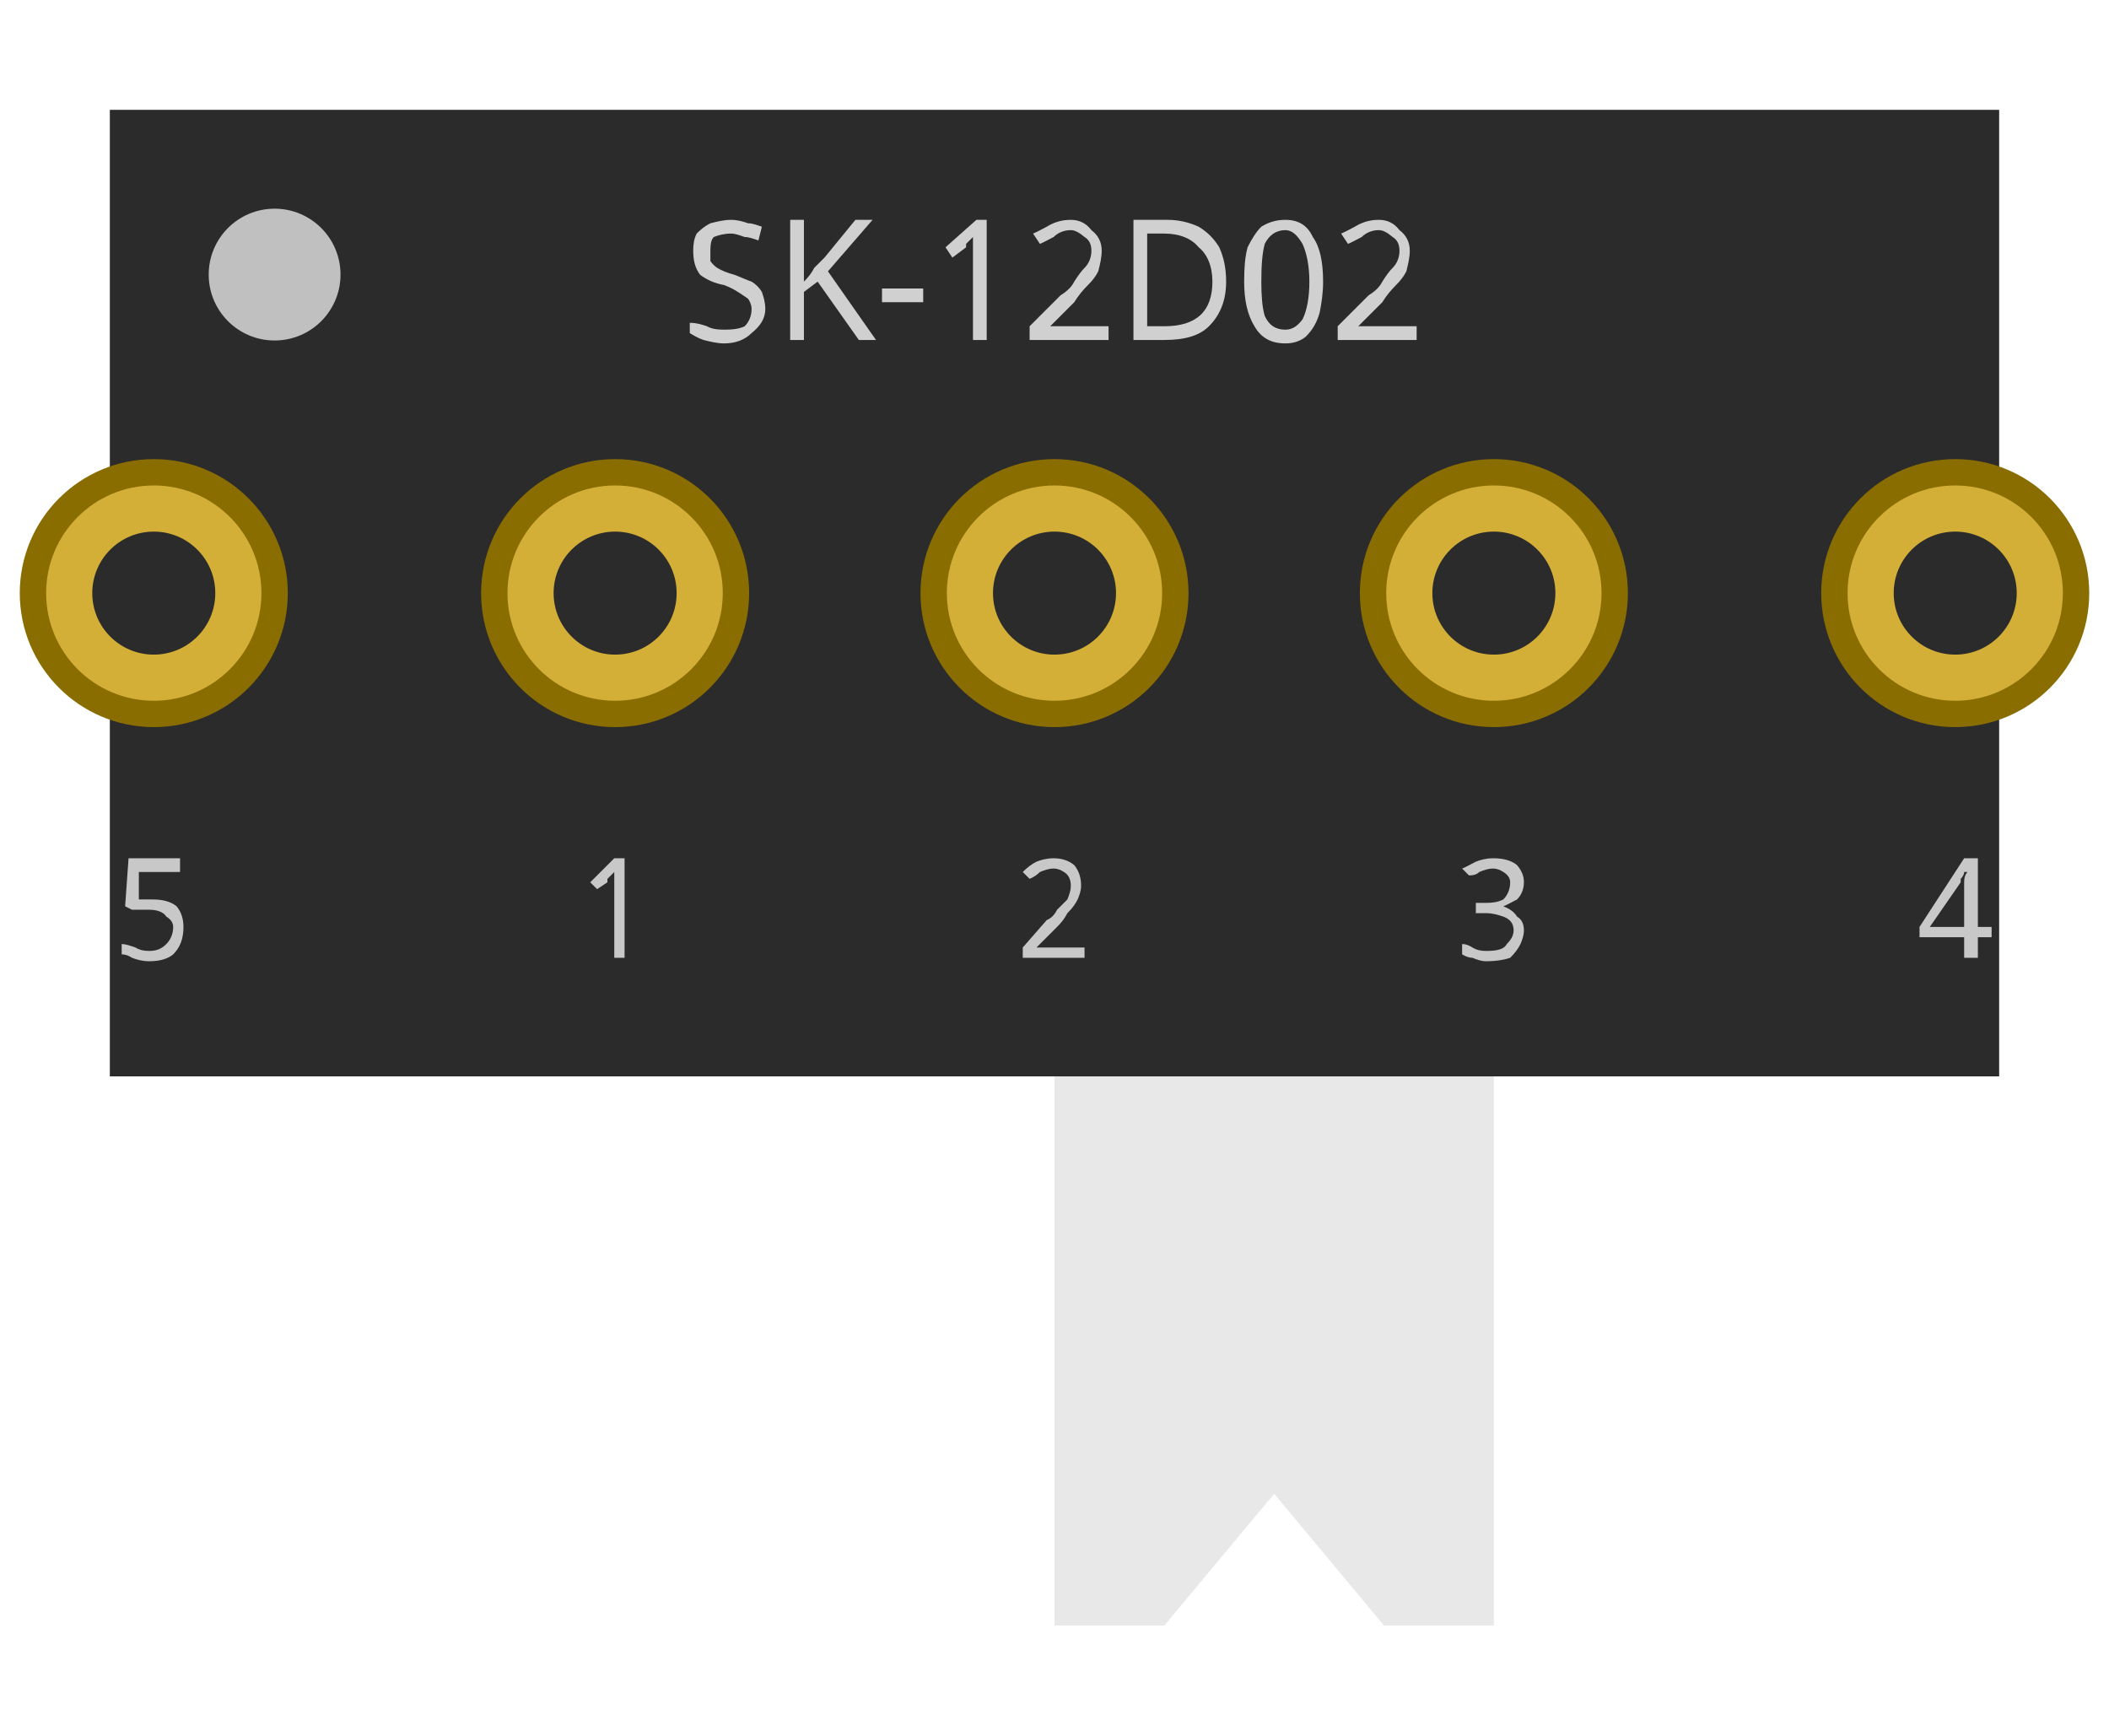
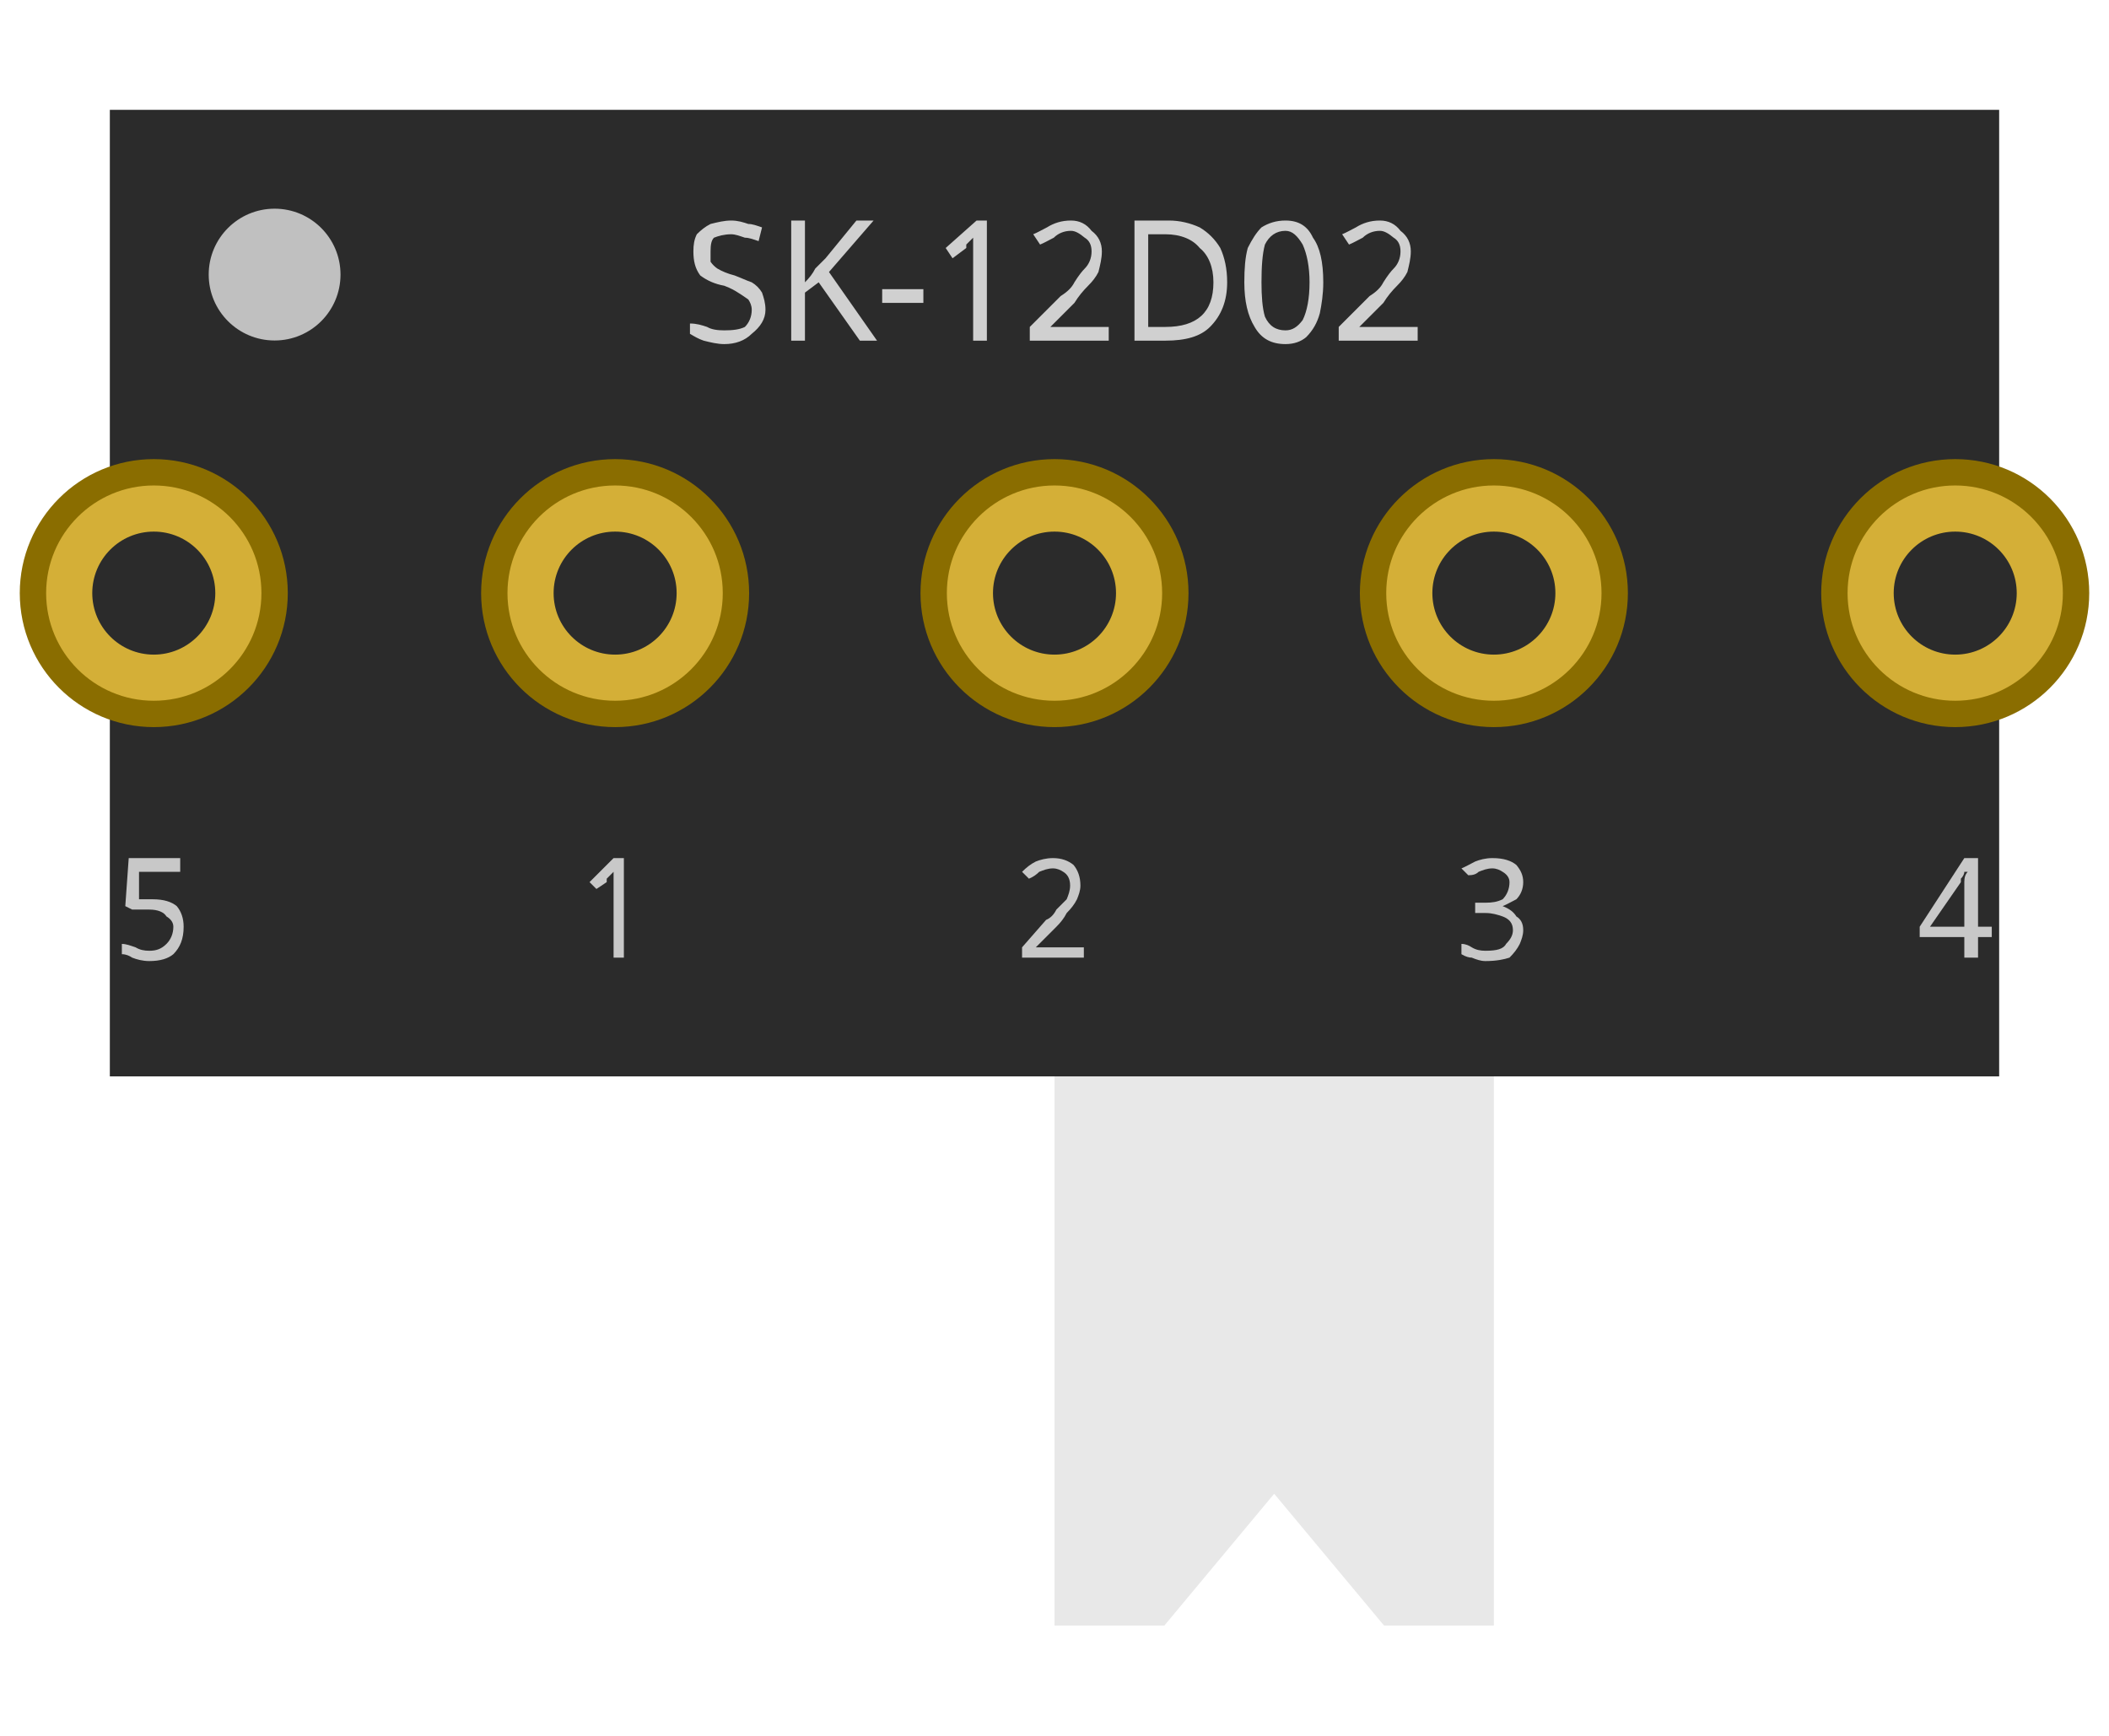
- <svg xmlns="http://www.w3.org/2000/svg" width="9.60mm" height="7.90mm" viewBox="-4.80 -2.70 9.60 7.90">
+ <svg xmlns="http://www.w3.org/2000/svg" width="9.60mm" height="7.90mm" viewBox="0 0 9.60 7.90">
  <g id="breadboard">
-     <path d="M 0.000 2.200 L 2.000 2.200 L 2.000 4.700 L 1.500 4.700 L 1.000 4.100 L 0.500 4.700 L 0.000 4.700 Z" fill="#e8e8e8" stroke="none" />
-     <rect x="-4.300" y="-2.200" width="8.60" height="4.40" fill="#2b2b2b" stroke="none" />
-     <circle cx="-3.550" cy="-1.450" r="0.30" fill="#c0c0c0" stroke="none" />
-     <text x="0" y="-1.15" font-size="0.75" fill="#d0d0d0" text-anchor="middle" font-family="DroidSans">SK-12D02</text>
-     <circle id="connector0pin" connectorname="1" cx="-2.00" cy="0" r="0.55" fill="#d4af37" stroke="#8a6d00" stroke-width="0.12" />
-     <circle cx="-2.00" cy="0" r="0.28" fill="#2b2b2b" />
-     <text x="-2.00" y="1.66" font-size="0.62" fill="#c8c8c8" text-anchor="middle" font-family="DroidSans">1</text>
-     <circle id="connector1pin" connectorname="2" cx="0.00" cy="0" r="0.55" fill="#d4af37" stroke="#8a6d00" stroke-width="0.12" />
-     <circle cx="0.00" cy="0" r="0.28" fill="#2b2b2b" />
-     <text x="0.00" y="1.66" font-size="0.62" fill="#c8c8c8" text-anchor="middle" font-family="DroidSans">2</text>
-     <circle id="connector2pin" connectorname="3" cx="2.00" cy="0" r="0.55" fill="#d4af37" stroke="#8a6d00" stroke-width="0.12" />
-     <circle cx="2.00" cy="0" r="0.28" fill="#2b2b2b" />
-     <text x="2.00" y="1.66" font-size="0.62" fill="#c8c8c8" text-anchor="middle" font-family="DroidSans">3</text>
-     <circle id="connector3pin" connectorname="4" cx="4.10" cy="0" r="0.55" fill="#d4af37" stroke="#8a6d00" stroke-width="0.12" />
-     <circle cx="4.10" cy="0" r="0.28" fill="#2b2b2b" />
-     <text x="4.10" y="1.66" font-size="0.62" fill="#c8c8c8" text-anchor="middle" font-family="DroidSans">4</text>
-     <circle id="connector4pin" connectorname="5" cx="-4.10" cy="0" r="0.55" fill="#d4af37" stroke="#8a6d00" stroke-width="0.12" />
-     <circle cx="-4.10" cy="0" r="0.28" fill="#2b2b2b" />
-     <text x="-4.10" y="1.66" font-size="0.62" fill="#c8c8c8" text-anchor="middle" font-family="DroidSans">5</text>
+     <path d="M 4.800 4.900 L 6.800 4.900 L 6.800 7.400 L 6.300 7.400 L 5.800 6.800 L 5.300 7.400 L 4.800 7.400 Z" fill="#e8e8e8" stroke="none" />
+     <rect x="0.500" y="0.500" width="8.60" height="4.40" fill="#2b2b2b" stroke="none" />
+     <circle cx="1.250" cy="1.250" r="0.30" fill="#c0c0c0" stroke="none" />
+     <text x="4.80" y="1.55" font-size="0.75" fill="#d0d0d0" text-anchor="middle" font-family="DroidSans">SK-12D02</text>
+     <circle id="connector0pin" connectorname="1" cx="2.80" cy="2.70" r="0.55" fill="#d4af37" stroke="#8a6d00" stroke-width="0.12" />
+     <circle cx="2.80" cy="2.70" r="0.28" fill="#2b2b2b" />
+     <text x="2.80" y="4.36" font-size="0.62" fill="#c8c8c8" text-anchor="middle" font-family="DroidSans">1</text>
+     <circle id="connector1pin" connectorname="2" cx="4.80" cy="2.70" r="0.55" fill="#d4af37" stroke="#8a6d00" stroke-width="0.12" />
+     <circle cx="4.80" cy="2.70" r="0.28" fill="#2b2b2b" />
+     <text x="4.80" y="4.36" font-size="0.62" fill="#c8c8c8" text-anchor="middle" font-family="DroidSans">2</text>
+     <circle id="connector2pin" connectorname="3" cx="6.80" cy="2.70" r="0.55" fill="#d4af37" stroke="#8a6d00" stroke-width="0.12" />
+     <circle cx="6.80" cy="2.70" r="0.28" fill="#2b2b2b" />
+     <text x="6.80" y="4.36" font-size="0.62" fill="#c8c8c8" text-anchor="middle" font-family="DroidSans">3</text>
+     <circle id="connector3pin" connectorname="4" cx="8.90" cy="2.70" r="0.55" fill="#d4af37" stroke="#8a6d00" stroke-width="0.12" />
+     <circle cx="8.90" cy="2.70" r="0.28" fill="#2b2b2b" />
+     <text x="8.90" y="4.36" font-size="0.62" fill="#c8c8c8" text-anchor="middle" font-family="DroidSans">4</text>
+     <circle id="connector4pin" connectorname="5" cx="0.70" cy="2.70" r="0.55" fill="#d4af37" stroke="#8a6d00" stroke-width="0.12" />
+     <circle cx="0.70" cy="2.70" r="0.28" fill="#2b2b2b" />
+     <text x="0.70" y="4.36" font-size="0.62" fill="#c8c8c8" text-anchor="middle" font-family="DroidSans">5</text>
  </g>
</svg>
